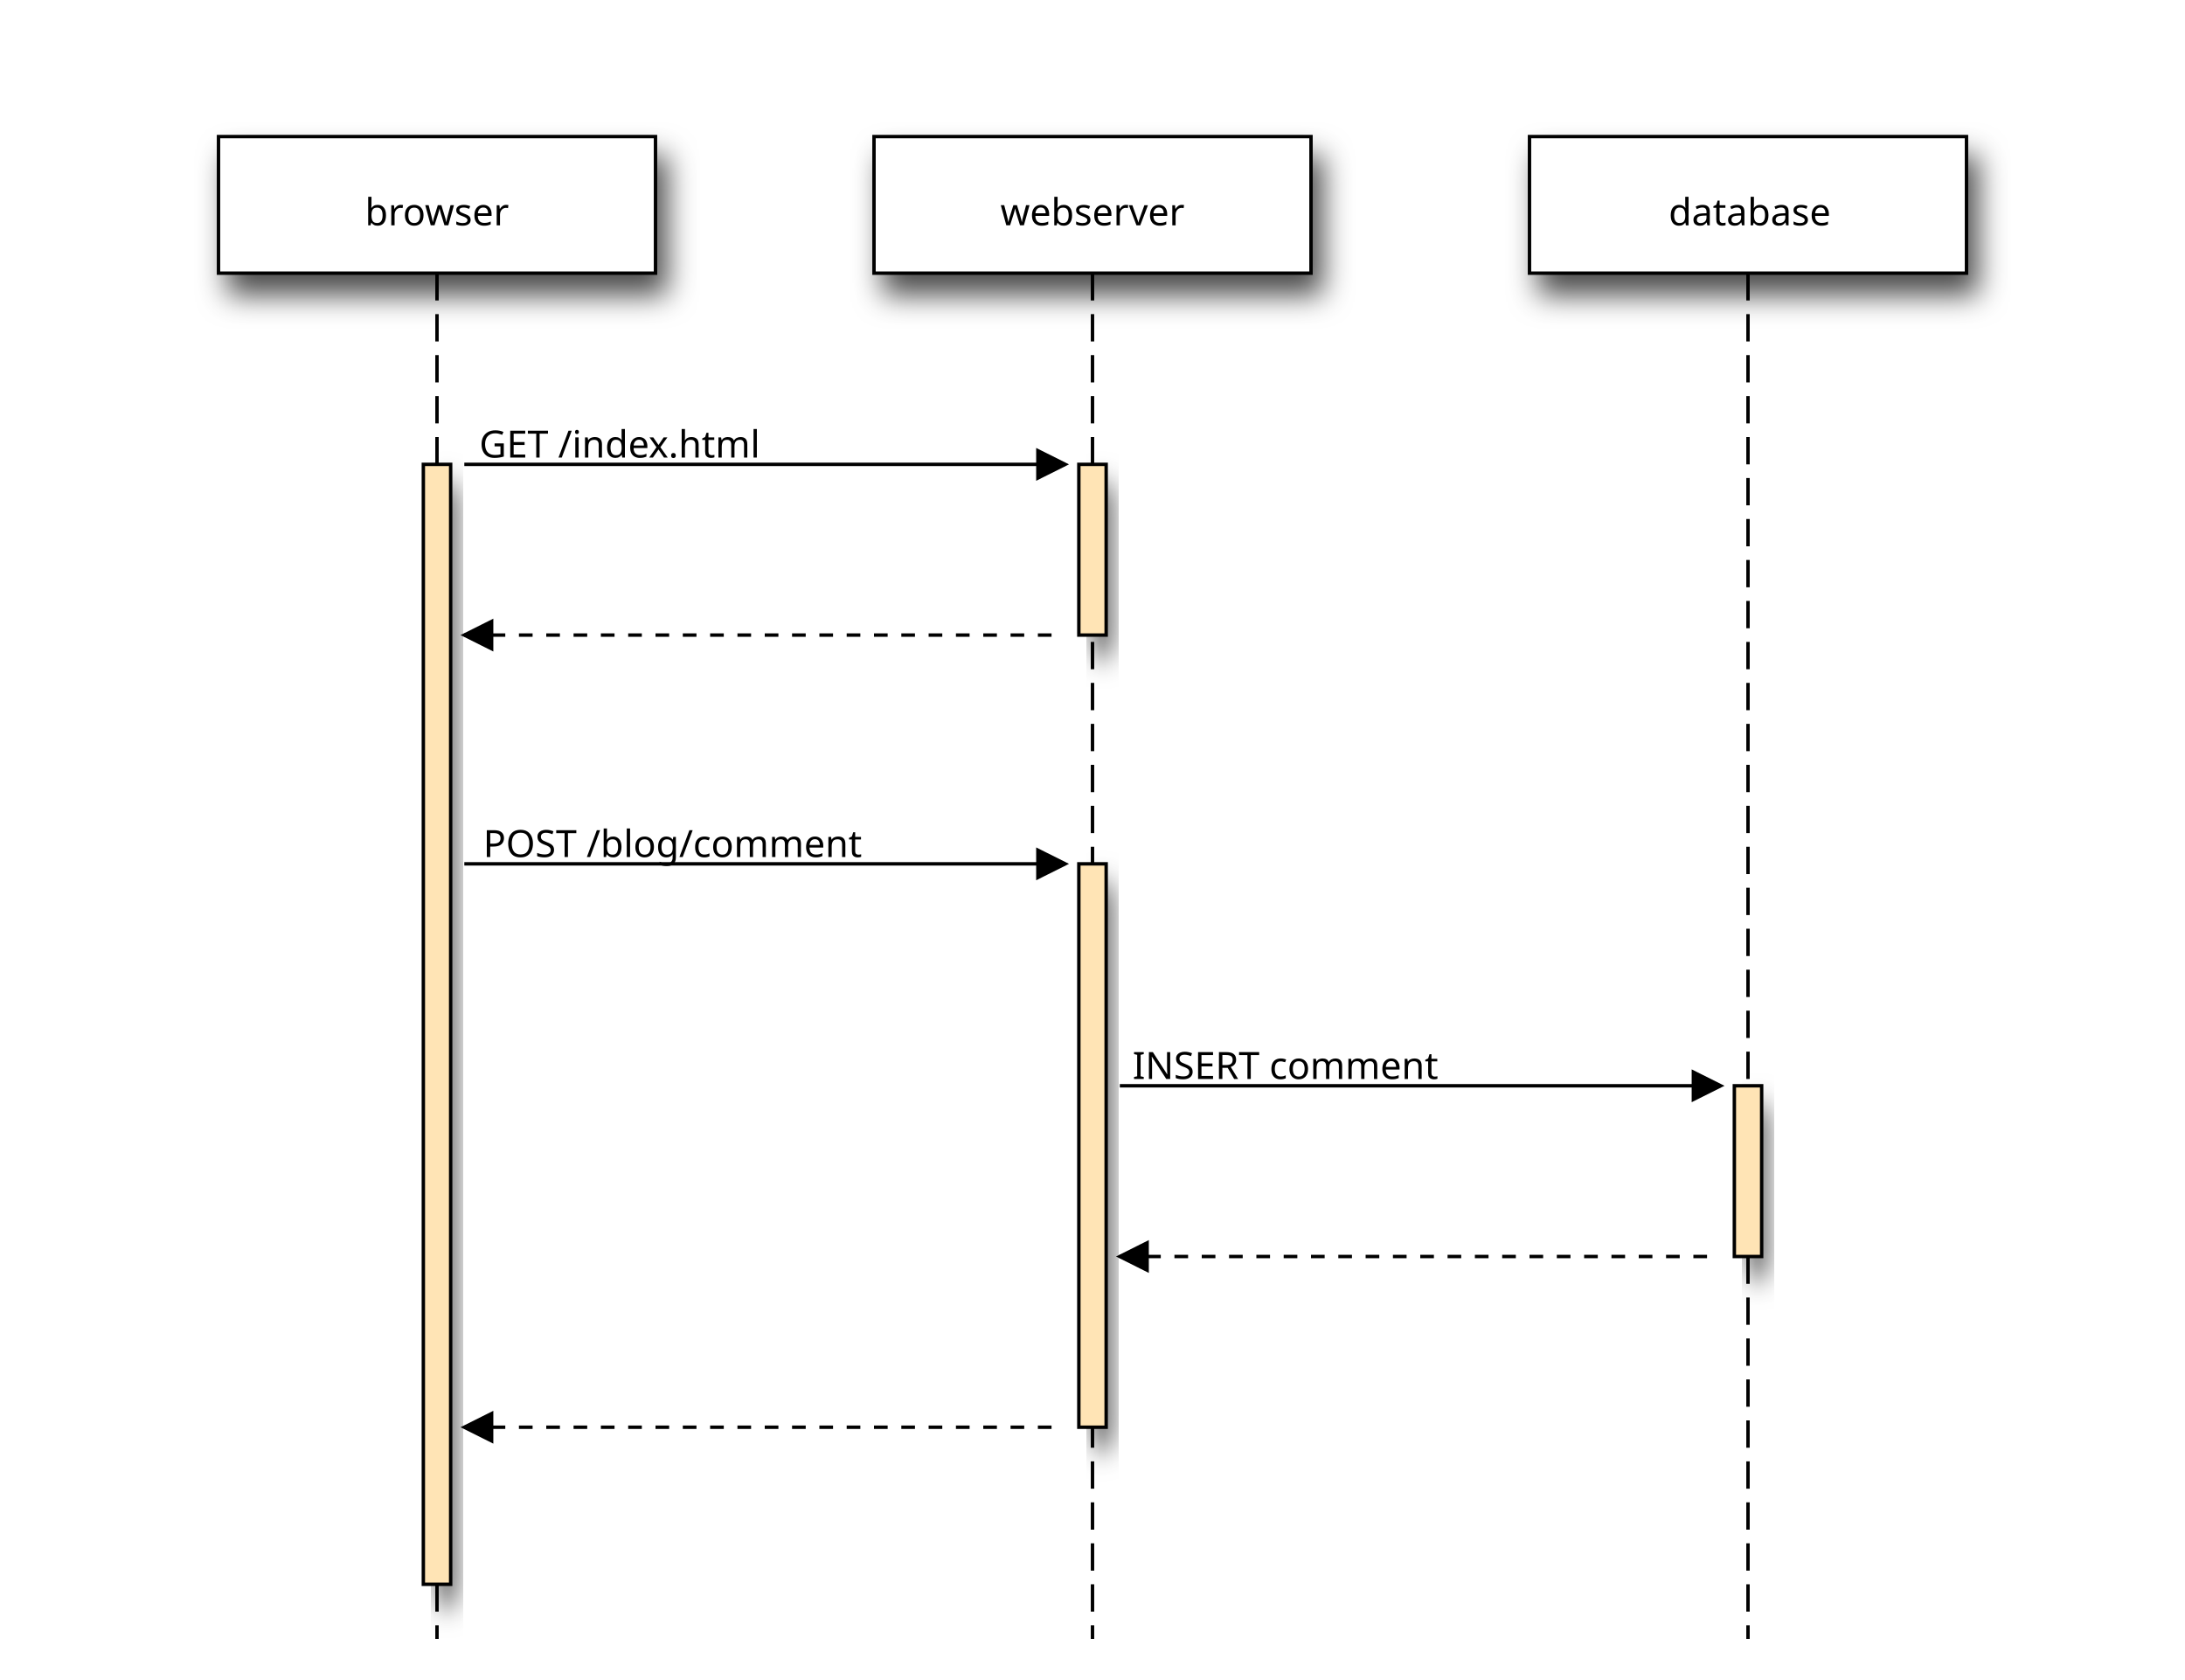
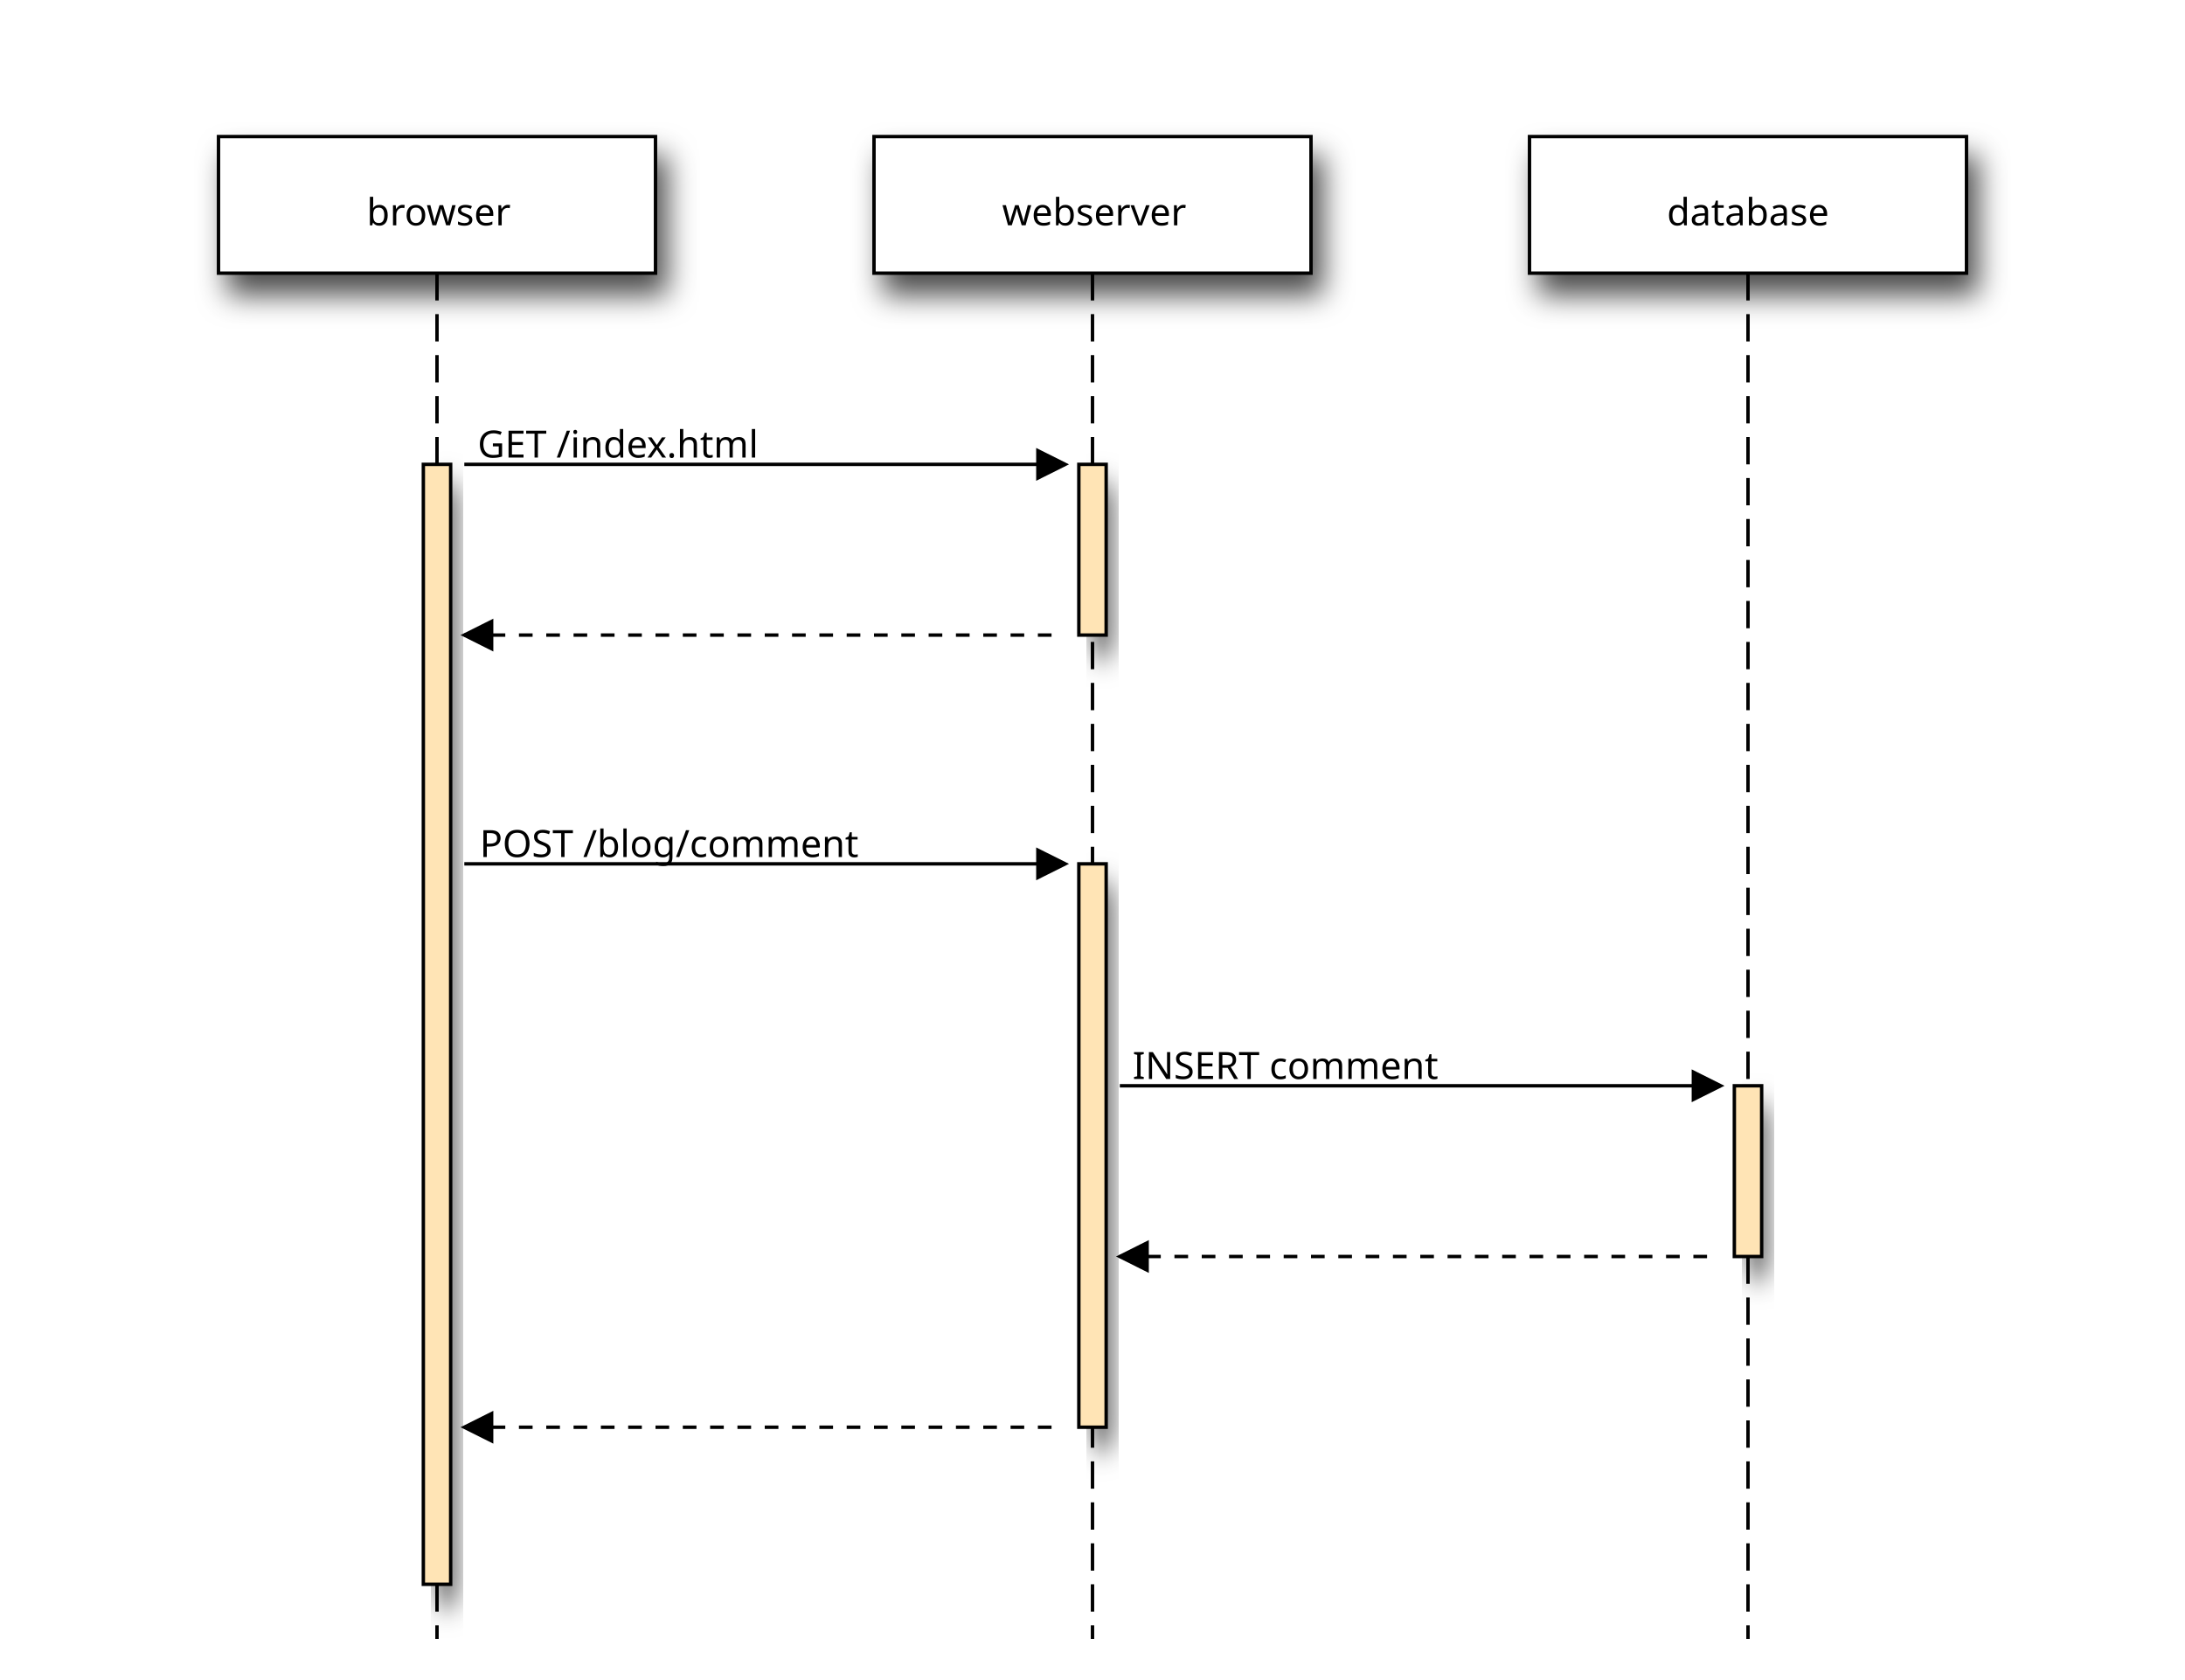
<svg xmlns="http://www.w3.org/2000/svg" viewBox="0 0 640 492">
  <defs id="defs_block">
    <filter height="1.504" id="filter_blur" width="1.157" x="-0.079" y="-0.252">
      <feGaussianBlur id="feGaussianBlur3780" stdDeviation="4.2" />
    </filter>
  </defs>
  <rect fill="rgb(0,0,0)" height="328" style="filter:url(#filter_blur);opacity:0.7;fill-opacity:1" width="8" x="127" y="142" />
  <rect fill="rgb(0,0,0)" height="50" style="filter:url(#filter_blur);opacity:0.7;fill-opacity:1" width="8" x="319" y="142" />
  <rect fill="rgb(0,0,0)" height="165" style="filter:url(#filter_blur);opacity:0.7;fill-opacity:1" width="8" x="319" y="259" />
  <rect fill="rgb(0,0,0)" height="50" style="filter:url(#filter_blur);opacity:0.7;fill-opacity:1" width="8" x="511" y="324" />
  <rect fill="rgb(0,0,0)" height="40" stroke="rgb(0,0,0)" style="filter:url(#filter_blur);opacity:0.7;fill-opacity:1" width="128" x="67" y="46" />
  <rect fill="rgb(0,0,0)" height="40" stroke="rgb(0,0,0)" style="filter:url(#filter_blur);opacity:0.7;fill-opacity:1" width="128" x="259" y="46" />
  <rect fill="rgb(0,0,0)" height="40" stroke="rgb(0,0,0)" style="filter:url(#filter_blur);opacity:0.7;fill-opacity:1" width="128" x="451" y="46" />
  <path d="M 128 80 L 128 480" fill="none" stroke="rgb(0,0,0)" stroke-dasharray="8 4" />
  <rect fill="moccasin" height="328" stroke="rgb(0,0,0)" width="8" x="124" y="136" />
  <path d="M 320 80 L 320 480" fill="none" stroke="rgb(0,0,0)" stroke-dasharray="8 4" />
  <rect fill="moccasin" height="50" stroke="rgb(0,0,0)" width="8" x="316" y="136" />
  <rect fill="moccasin" height="165" stroke="rgb(0,0,0)" width="8" x="316" y="253" />
  <path d="M 512 80 L 512 480" fill="none" stroke="rgb(0,0,0)" stroke-dasharray="8 4" />
  <rect fill="moccasin" height="50" stroke="rgb(0,0,0)" width="8" x="508" y="318" />
  <rect fill="rgb(255,255,255)" height="40" stroke="rgb(0,0,0)" width="128" x="64" y="40" />
-   <text fill="rgb(0,0,0)" font-family="sans-serif" font-size="11" font-style="normal" font-weight="normal" text-anchor="middle" textLength="40" x="128.0" y="66">browser</text>
+   <text fill="rgb(0,0,0)" font-family="sans-serif" font-size="11" font-style="normal" font-weight="normal" text-anchor="middle" textLength="41" x="128.5" y="66">browser</text>
  <rect fill="rgb(255,255,255)" height="40" stroke="rgb(0,0,0)" width="128" x="256" y="40" />
-   <text fill="rgb(0,0,0)" font-family="sans-serif" font-size="11" font-style="normal" font-weight="normal" text-anchor="middle" textLength="52" x="320.0" y="66">webserver</text>
+   <text fill="rgb(0,0,0)" font-family="sans-serif" font-size="11" font-style="normal" font-weight="normal" text-anchor="middle" textLength="53" x="320.5" y="66">webserver</text>
  <rect fill="rgb(255,255,255)" height="40" stroke="rgb(0,0,0)" width="128" x="448" y="40" />
-   <text fill="rgb(0,0,0)" font-family="sans-serif" font-size="11" font-style="normal" font-weight="normal" text-anchor="middle" textLength="45" x="512.5" y="66">database</text>
+   <text fill="rgb(0,0,0)" font-family="sans-serif" font-size="11" font-style="normal" font-weight="normal" text-anchor="middle" textLength="46" x="512.0" y="66">database</text>
  <path d="M 136 136 L 312 136" fill="none" stroke="rgb(0,0,0)" />
  <polygon fill="rgb(0,0,0)" points="304,132 312,136 304,140" stroke="rgb(0,0,0)" />
  <path d="M 136 186 L 312 186" fill="none" stroke="rgb(0,0,0)" stroke-dasharray="4" />
  <polygon fill="rgb(0,0,0)" points="144,182 136,186 144,190" stroke="rgb(0,0,0)" />
  <path d="M 136 253 L 312 253" fill="none" stroke="rgb(0,0,0)" />
  <polygon fill="rgb(0,0,0)" points="304,249 312,253 304,257" stroke="rgb(0,0,0)" />
  <path d="M 328 318 L 504 318" fill="none" stroke="rgb(0,0,0)" />
  <polygon fill="rgb(0,0,0)" points="496,314 504,318 496,322" stroke="rgb(0,0,0)" />
  <path d="M 328 368 L 504 368" fill="none" stroke="rgb(0,0,0)" stroke-dasharray="4" />
  <polygon fill="rgb(0,0,0)" points="336,364 328,368 336,372" stroke="rgb(0,0,0)" />
  <path d="M 136 418 L 312 418" fill="none" stroke="rgb(0,0,0)" stroke-dasharray="4" />
  <polygon fill="rgb(0,0,0)" points="144,414 136,418 144,422" stroke="rgb(0,0,0)" />
-   <text fill="rgb(0,0,0)" font-family="sans-serif" font-size="11" font-style="normal" font-weight="normal" text-anchor="middle" textLength="83" x="181.5" y="134">GET /index.html</text>
-   <text fill="rgb(0,0,0)" font-family="sans-serif" font-size="11" font-style="normal" font-weight="normal" text-anchor="middle" textLength="114" x="197.0" y="251">POST /blog/comment</text>
+   <text fill="rgb(0,0,0)" font-family="sans-serif" font-size="11" font-style="normal" font-weight="normal" text-anchor="middle" textLength="82" x="181.0" y="134">GET /index.html</text>
+   <text fill="rgb(0,0,0)" font-family="sans-serif" font-size="11" font-style="normal" font-weight="normal" text-anchor="middle" textLength="112" x="196.0" y="251">POST /blog/comment</text>
  <text fill="rgb(0,0,0)" font-family="sans-serif" font-size="11" font-style="normal" font-weight="normal" text-anchor="middle" textLength="89" x="376.5" y="316">INSERT comment</text>
</svg>
